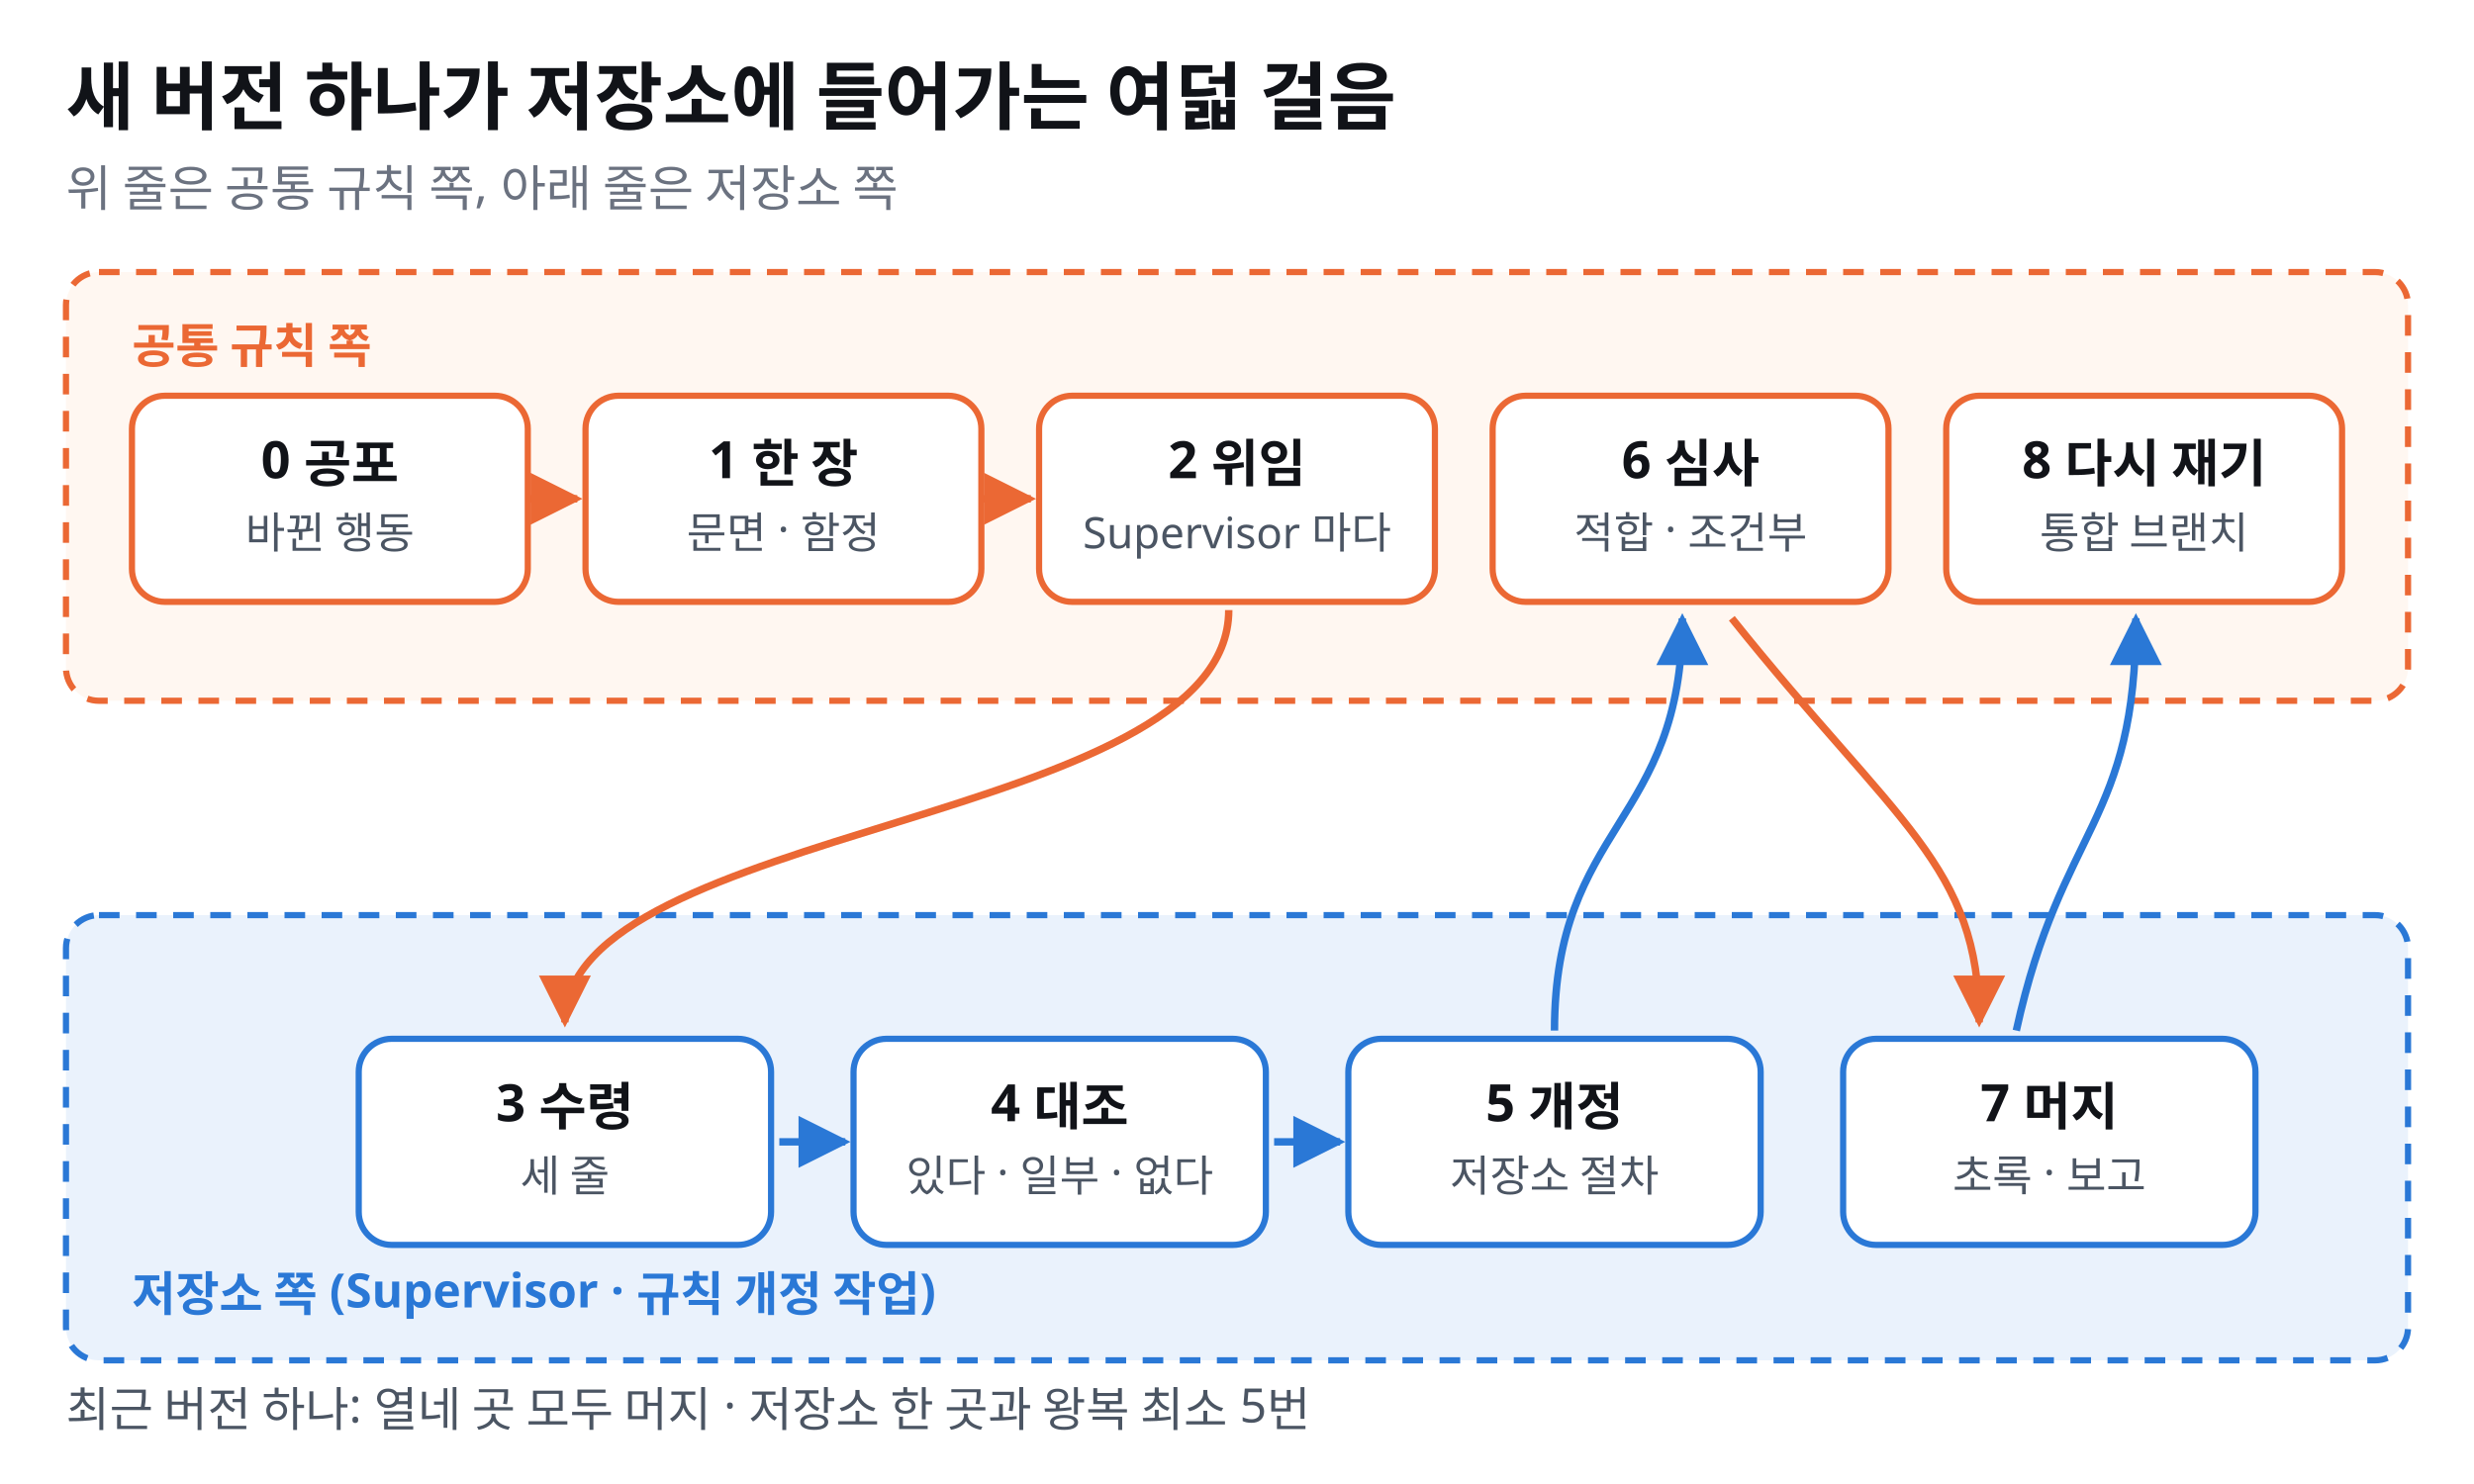
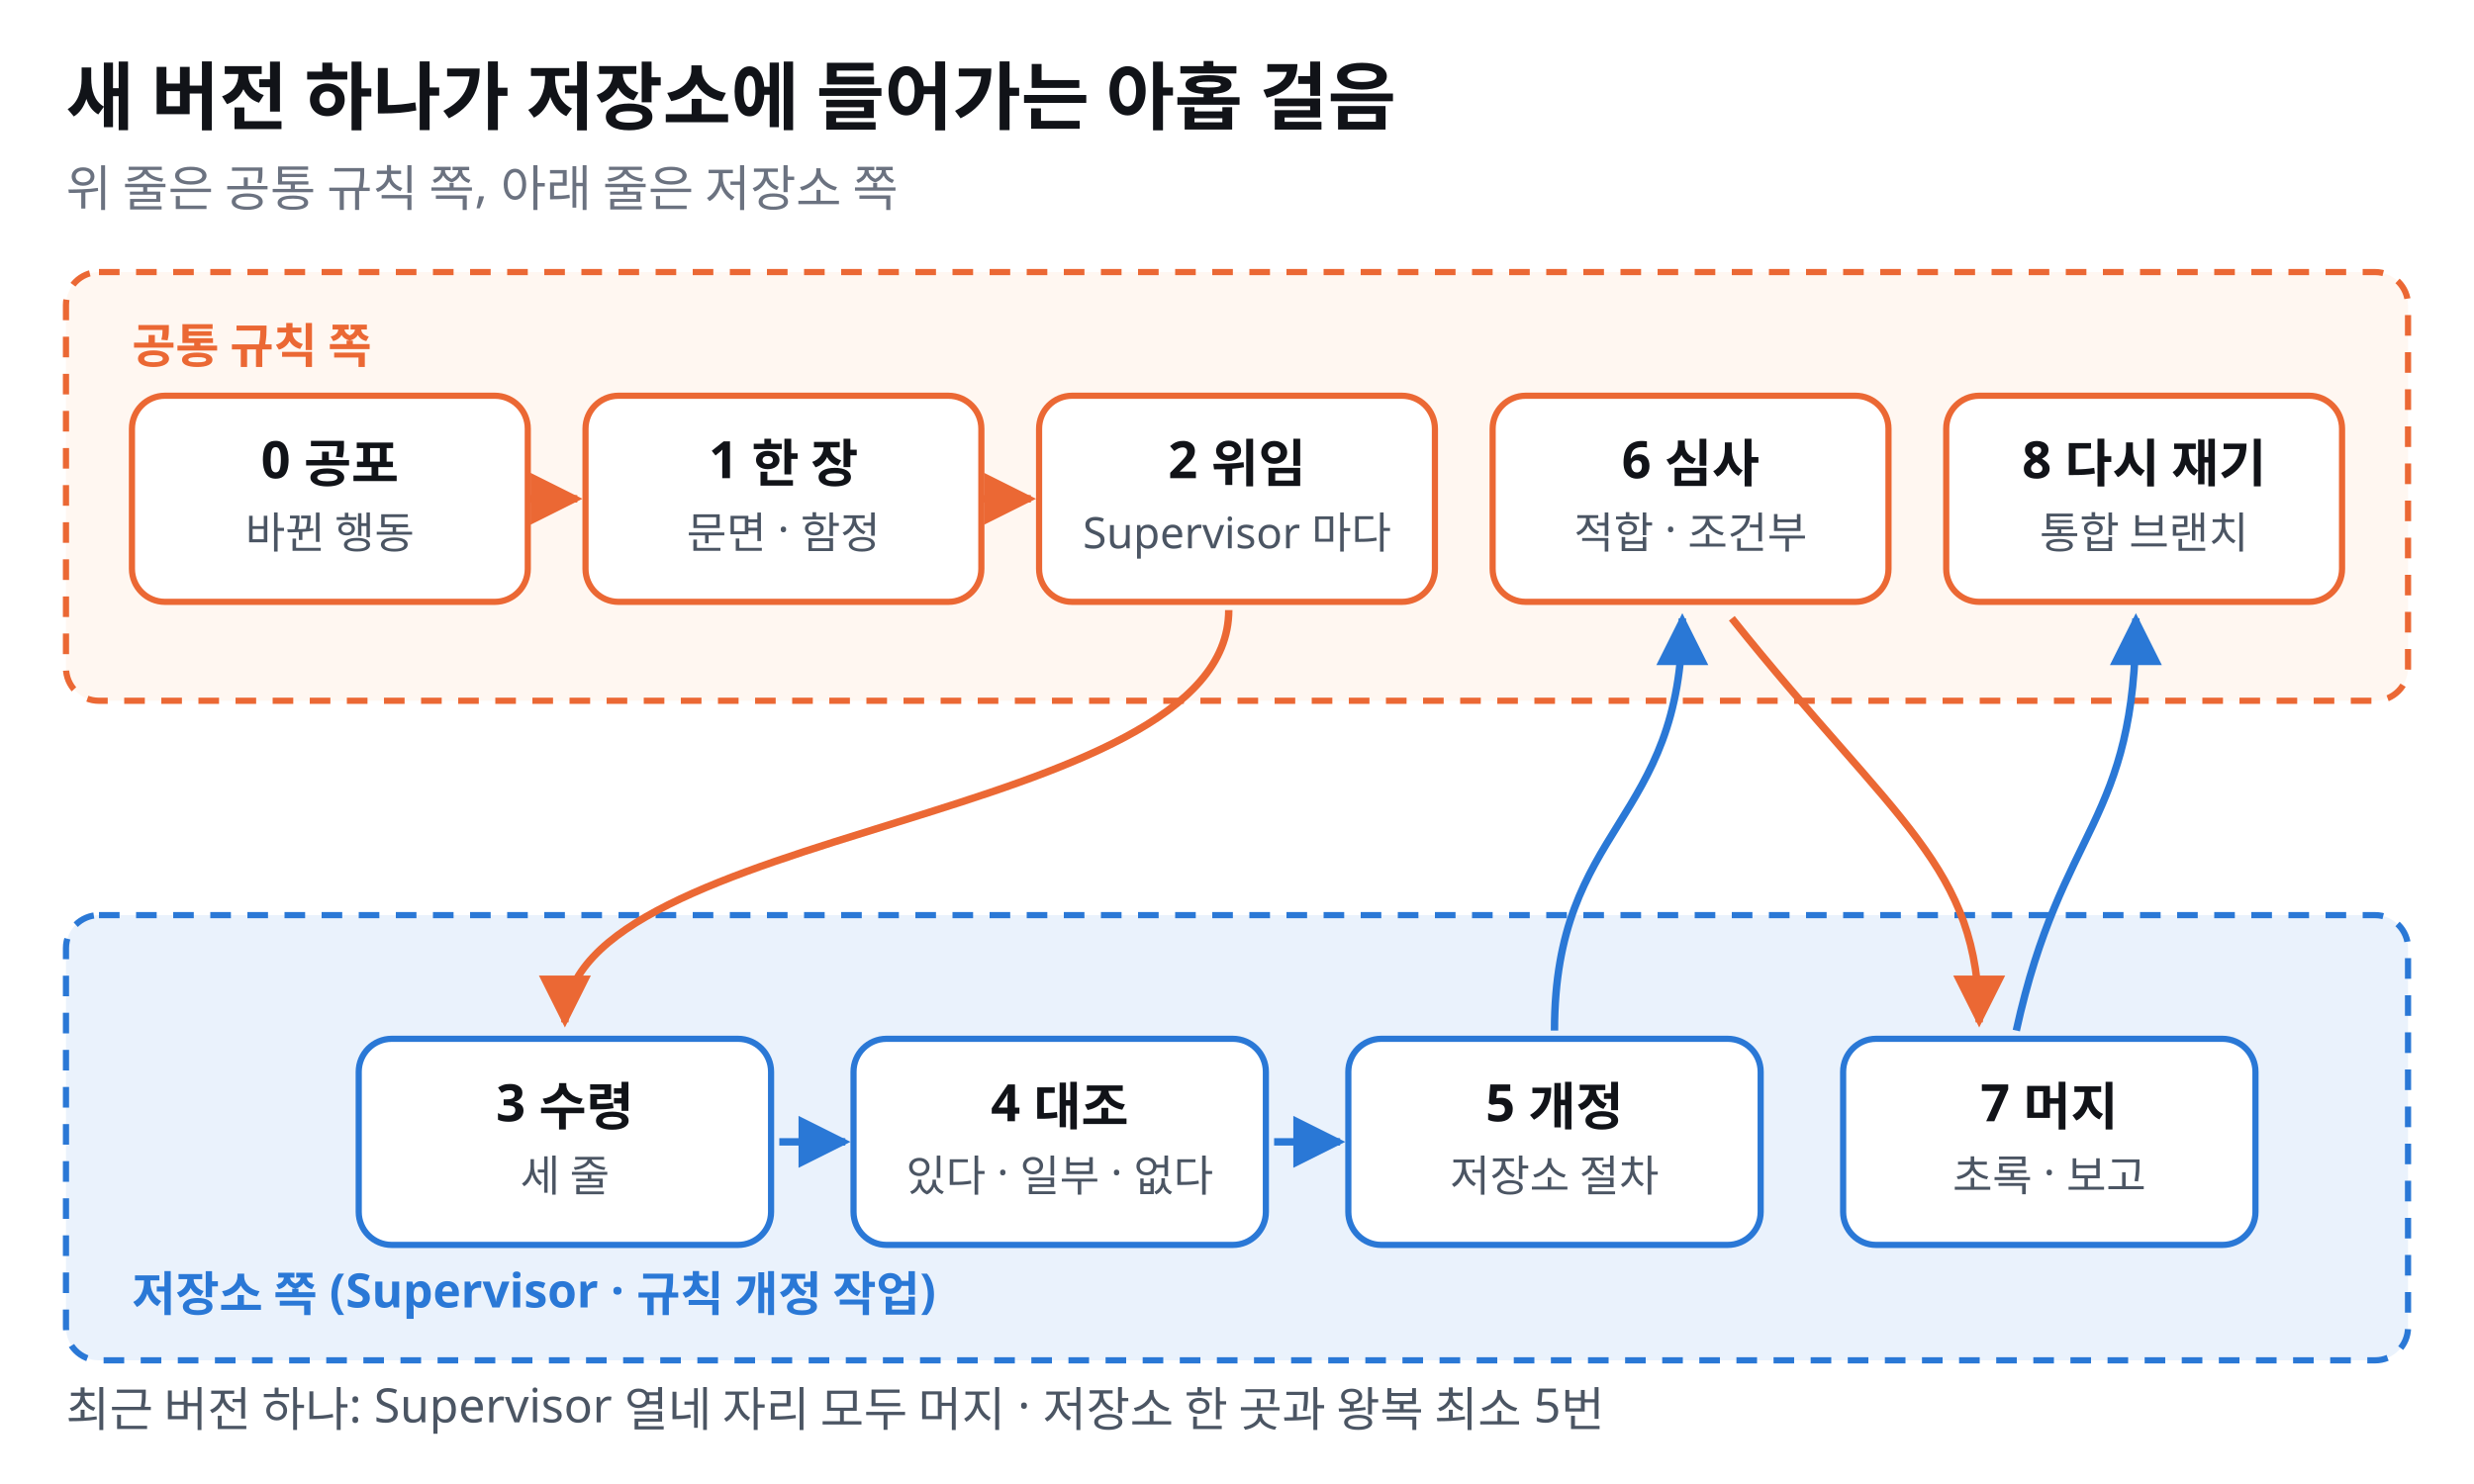
<svg xmlns="http://www.w3.org/2000/svg" viewBox="0 0 600 360" width="600" height="360" role="img" aria-labelledby="t d">
  <rect width="600" height="360" fill="#ffffff" />
  <g font-family="Pretendard, 'Apple SD Gothic Neo', 'Noto Sans KR', 'Malgun Gothic', sans-serif">
    <defs>
      <marker id="r-o" viewBox="0 0 10 10" refX="9" refY="5" markerWidth="7" markerHeight="7" orient="auto-start-reverse">
        <path d="M0,0 L10,5 L0,10 z" fill="#eb6834" />
      </marker>
      <marker id="r-b" viewBox="0 0 10 10" refX="9" refY="5" markerWidth="7" markerHeight="7" orient="auto-start-reverse">
        <path d="M0,0 L10,5 L0,10 z" fill="#2a78d6" />
      </marker>
    </defs>
-     <text x="16" y="30" font-size="18" fill="#111318" font-weight="700">새 버전 하나가 저장소에 들어가는 여덟 걸음</text>
+     <text x="16" y="30" font-size="18" fill="#111318" font-weight="700">새 버전 하나가 저장소에 들어가는 아홉 걸음</text>
    <text x="16" y="50" font-size="12" fill="#6b7280">위 줄은 공통 규칙 쪽, 아래 줄은 저장소 쪽</text>
    <rect x="16" y="66" width="568" height="104" rx="8" fill="#fff7f1" stroke="#eb6834" stroke-width="1.5" stroke-dasharray="5 4" />
    <rect x="16" y="222" width="568" height="108" rx="8" fill="#eaf2fc" stroke="#2a78d6" stroke-width="1.5" stroke-dasharray="5 4" />
    <rect x="32" y="96" width="96" height="50" rx="8" fill="#ffffff" stroke="#eb6834" stroke-width="1.5" />
    <text x="80" y="116" font-size="12.5" fill="#111318" text-anchor="middle" font-weight="700">0 공포</text>
    <text x="80" y="133" font-size="10.5" fill="#4b5563" text-anchor="middle">바뀐 행동</text>
    <rect x="142" y="96" width="96" height="50" rx="8" fill="#ffffff" stroke="#eb6834" stroke-width="1.5" />
    <text x="190" y="116" font-size="12.5" fill="#111318" text-anchor="middle" font-weight="700">1 한 장</text>
    <text x="190" y="133" font-size="10.5" fill="#4b5563" text-anchor="middle">문면 · 함정</text>
    <rect x="252" y="96" width="96" height="50" rx="8" fill="#ffffff" stroke="#eb6834" stroke-width="1.5" />
    <text x="300" y="116" font-size="12.5" fill="#111318" text-anchor="middle" font-weight="700">2 위임</text>
    <text x="300" y="133" font-size="10.5" fill="#4b5563" text-anchor="middle">Supervisor 마다</text>
    <rect x="362" y="96" width="96" height="50" rx="8" fill="#ffffff" stroke="#eb6834" stroke-width="1.5" />
    <text x="410" y="116" font-size="12.5" fill="#111318" text-anchor="middle" font-weight="700">6 심사</text>
    <text x="410" y="133" font-size="10.5" fill="#4b5563" text-anchor="middle">적합 · 조건부</text>
    <rect x="472" y="96" width="96" height="50" rx="8" fill="#ffffff" stroke="#eb6834" stroke-width="1.5" />
    <text x="520" y="116" font-size="12.5" fill="#111318" text-anchor="middle" font-weight="700">8 다시 재기</text>
    <text x="520" y="133" font-size="10.5" fill="#4b5563" text-anchor="middle">통합 브랜치</text>
    <rect x="87" y="252" width="100" height="50" rx="8" fill="#ffffff" stroke="#2a78d6" stroke-width="1.5" />
    <text x="137" y="272" font-size="12.5" fill="#111318" text-anchor="middle" font-weight="700">3 수령</text>
    <text x="137" y="289" font-size="10.5" fill="#4b5563" text-anchor="middle">세 줄</text>
    <rect x="207" y="252" width="100" height="50" rx="8" fill="#ffffff" stroke="#2a78d6" stroke-width="1.5" />
    <text x="257" y="272" font-size="12.5" fill="#111318" text-anchor="middle" font-weight="700">4 대조</text>
    <text x="257" y="289" font-size="10.5" fill="#4b5563" text-anchor="middle">있다 · 일부 · 없다</text>
    <rect x="327" y="252" width="100" height="50" rx="8" fill="#ffffff" stroke="#2a78d6" stroke-width="1.5" />
    <text x="377" y="272" font-size="12.5" fill="#111318" text-anchor="middle" font-weight="700">5 개정</text>
    <text x="377" y="289" font-size="10.5" fill="#4b5563" text-anchor="middle">저장소 절차</text>
    <rect x="447" y="252" width="100" height="50" rx="8" fill="#ffffff" stroke="#2a78d6" stroke-width="1.5" />
    <text x="497" y="272" font-size="12.5" fill="#111318" text-anchor="middle" font-weight="700">7 머지</text>
    <text x="497" y="289" font-size="10.5" fill="#4b5563" text-anchor="middle">초록 · 보고</text>
    <line x1="128" y1="121" x2="140" y2="121" stroke="#eb6834" stroke-width="1.8" marker-end="url(#r-o)" />
    <line x1="238" y1="121" x2="250" y2="121" stroke="#eb6834" stroke-width="1.8" marker-end="url(#r-o)" />
    <path d="M298,148 C298,200 137,200 137,248" fill="none" stroke="#eb6834" stroke-width="1.8" marker-end="url(#r-o)" />
    <line x1="189" y1="277" x2="205" y2="277" stroke="#2a78d6" stroke-width="1.8" marker-end="url(#r-b)" />
    <line x1="309" y1="277" x2="325" y2="277" stroke="#2a78d6" stroke-width="1.8" marker-end="url(#r-b)" />
    <path d="M377,250 C377,200 408,200 408,150" fill="none" stroke="#2a78d6" stroke-width="1.8" marker-end="url(#r-b)" />
    <path d="M420,150 C460,200 480,210 480,248" fill="none" stroke="#eb6834" stroke-width="1.8" marker-end="url(#r-o)" />
    <path d="M489,250 C500,200 518,200 518,150" fill="none" stroke="#2a78d6" stroke-width="1.8" marker-end="url(#r-b)" />
    <text x="32" y="88" font-size="11.5" fill="#eb6834" font-weight="700">공통 규칙 쪽</text>
    <text x="32" y="318" font-size="11.5" fill="#2a78d6" font-weight="700">저장소 쪽 (Supervisor · 규칙 개정 작업)</text>
-     <text x="16" y="346" font-size="11.5" fill="#4b5563">최근 버전 하나: 열네 곳 모두 머지 · 저장소 한 곳과 왕복 최소 5번</text>
+     <text x="16" y="346" font-size="11.5" fill="#4b5563">최근 버전 하나: Supervisor 열네 자리 모두 머지 · 저장소 한 곳과 왕복 최소 5번</text>
  </g>
</svg>
